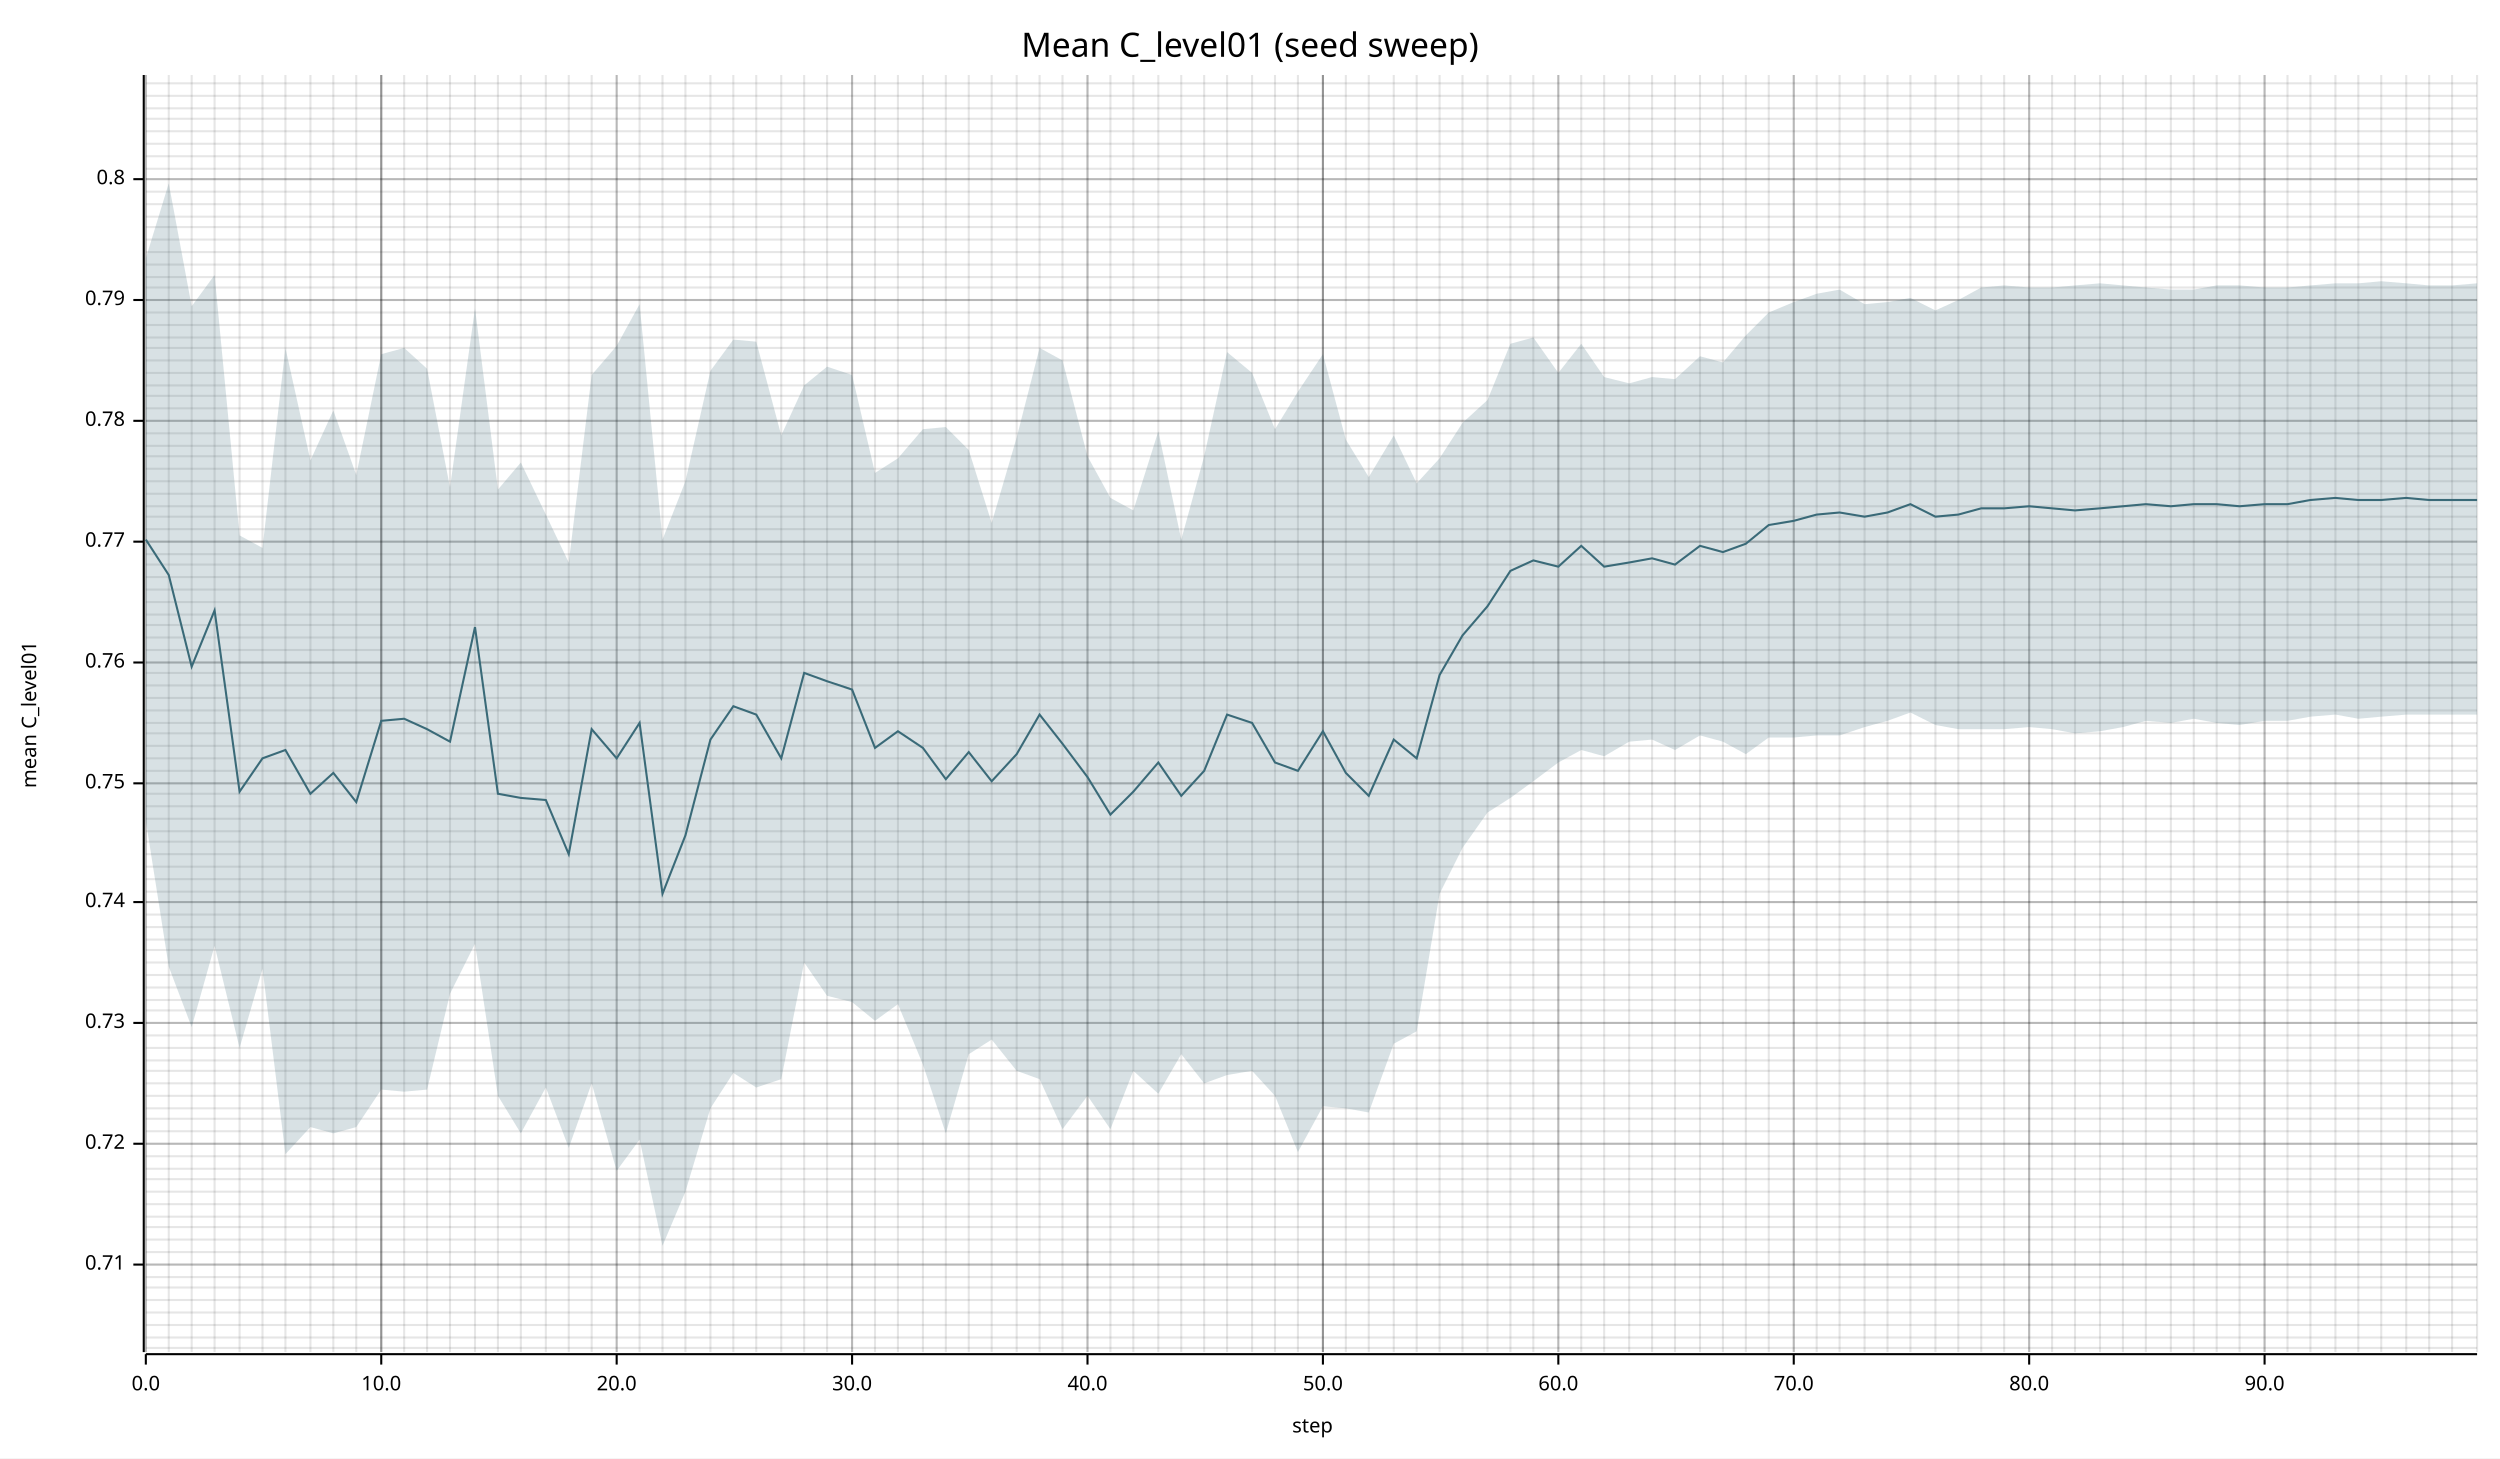
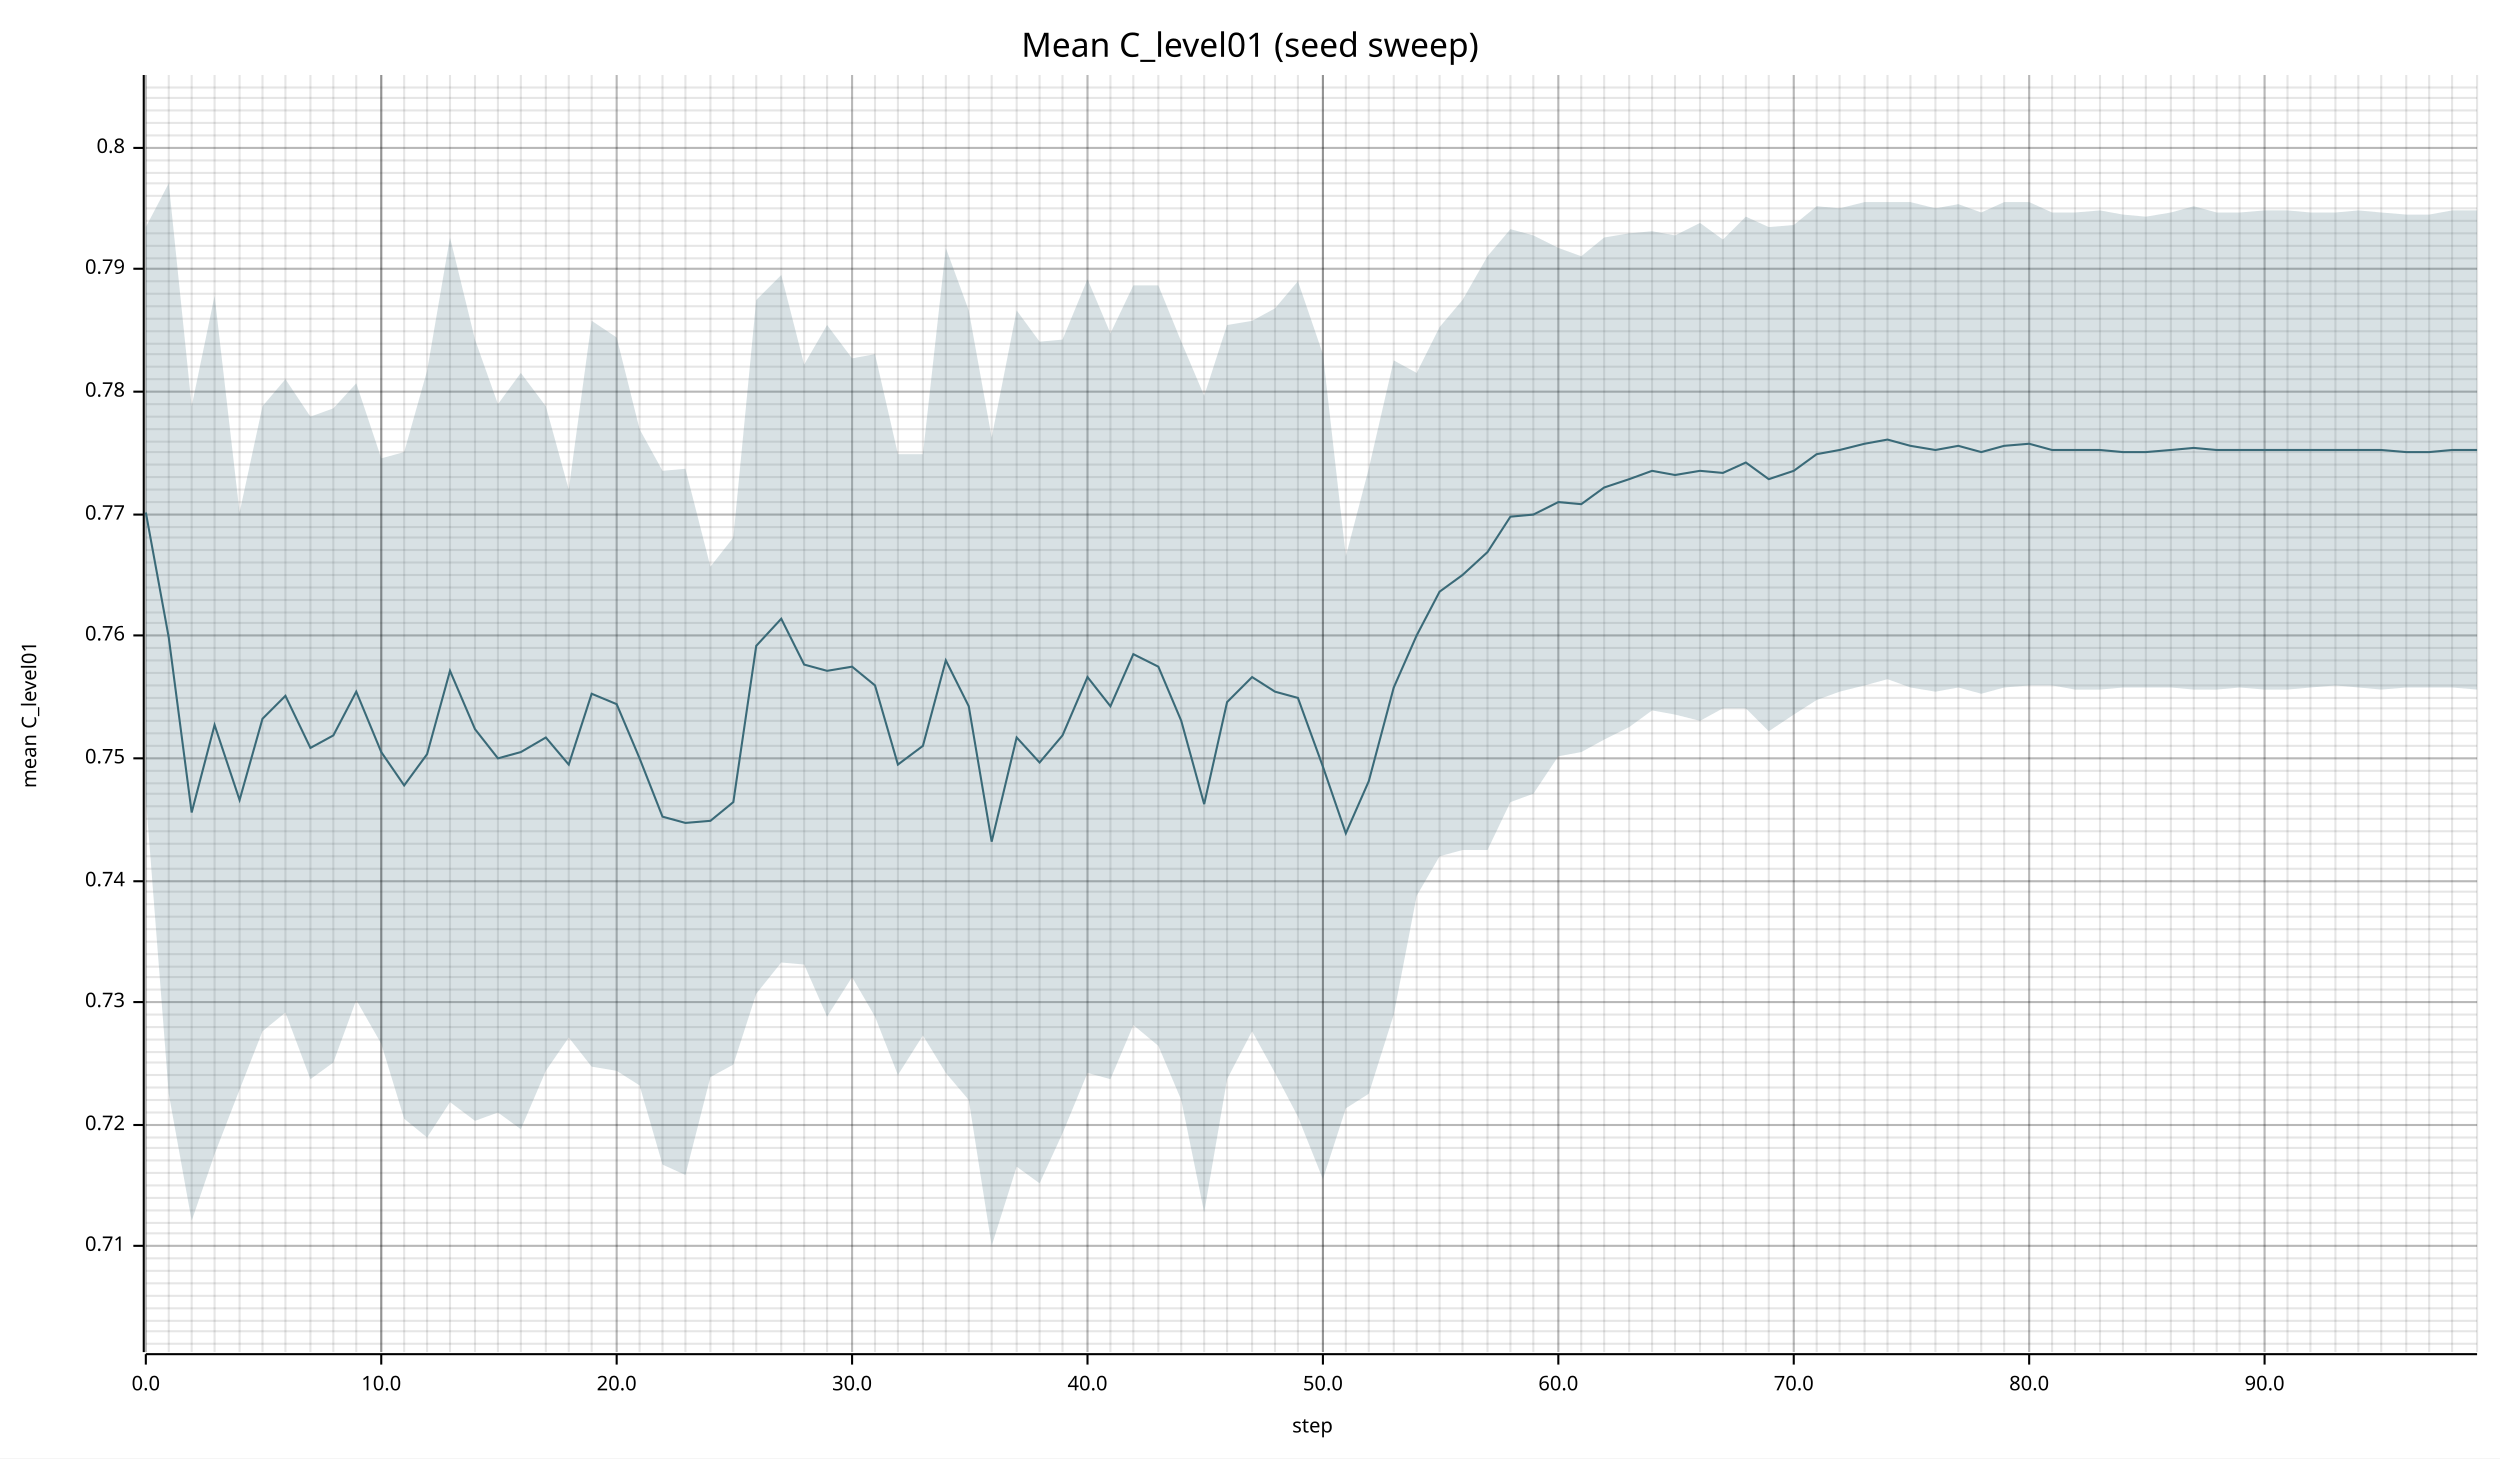
<svg xmlns="http://www.w3.org/2000/svg" width="1200" height="700" viewBox="0 0 1200 700">
  <rect x="0" y="0" width="1200" height="700" opacity="1" fill="#FFFFFF" stroke="none" />
  <text x="600" y="15" dy="0.76em" text-anchor="middle" font-family="sans-serif" font-size="16.129" opacity="1" fill="#000000">
Mean C_level01 (seed sweep)
</text>
  <line opacity="0.1" stroke="#000000" stroke-width="1" x1="70" y1="649" x2="70" y2="36" />
  <line opacity="0.1" stroke="#000000" stroke-width="1" x1="81" y1="649" x2="81" y2="36" />
  <line opacity="0.1" stroke="#000000" stroke-width="1" x1="92" y1="649" x2="92" y2="36" />
  <line opacity="0.1" stroke="#000000" stroke-width="1" x1="103" y1="649" x2="103" y2="36" />
  <line opacity="0.1" stroke="#000000" stroke-width="1" x1="115" y1="649" x2="115" y2="36" />
  <line opacity="0.1" stroke="#000000" stroke-width="1" x1="126" y1="649" x2="126" y2="36" />
  <line opacity="0.1" stroke="#000000" stroke-width="1" x1="137" y1="649" x2="137" y2="36" />
  <line opacity="0.1" stroke="#000000" stroke-width="1" x1="149" y1="649" x2="149" y2="36" />
  <line opacity="0.1" stroke="#000000" stroke-width="1" x1="160" y1="649" x2="160" y2="36" />
  <line opacity="0.1" stroke="#000000" stroke-width="1" x1="171" y1="649" x2="171" y2="36" />
  <line opacity="0.1" stroke="#000000" stroke-width="1" x1="183" y1="649" x2="183" y2="36" />
  <line opacity="0.1" stroke="#000000" stroke-width="1" x1="194" y1="649" x2="194" y2="36" />
  <line opacity="0.1" stroke="#000000" stroke-width="1" x1="205" y1="649" x2="205" y2="36" />
  <line opacity="0.1" stroke="#000000" stroke-width="1" x1="216" y1="649" x2="216" y2="36" />
  <line opacity="0.1" stroke="#000000" stroke-width="1" x1="228" y1="649" x2="228" y2="36" />
  <line opacity="0.1" stroke="#000000" stroke-width="1" x1="239" y1="649" x2="239" y2="36" />
  <line opacity="0.1" stroke="#000000" stroke-width="1" x1="250" y1="649" x2="250" y2="36" />
  <line opacity="0.1" stroke="#000000" stroke-width="1" x1="262" y1="649" x2="262" y2="36" />
  <line opacity="0.1" stroke="#000000" stroke-width="1" x1="273" y1="649" x2="273" y2="36" />
  <line opacity="0.1" stroke="#000000" stroke-width="1" x1="284" y1="649" x2="284" y2="36" />
  <line opacity="0.1" stroke="#000000" stroke-width="1" x1="296" y1="649" x2="296" y2="36" />
  <line opacity="0.1" stroke="#000000" stroke-width="1" x1="307" y1="649" x2="307" y2="36" />
  <line opacity="0.1" stroke="#000000" stroke-width="1" x1="318" y1="649" x2="318" y2="36" />
  <line opacity="0.1" stroke="#000000" stroke-width="1" x1="329" y1="649" x2="329" y2="36" />
  <line opacity="0.1" stroke="#000000" stroke-width="1" x1="341" y1="649" x2="341" y2="36" />
  <line opacity="0.1" stroke="#000000" stroke-width="1" x1="352" y1="649" x2="352" y2="36" />
  <line opacity="0.1" stroke="#000000" stroke-width="1" x1="363" y1="649" x2="363" y2="36" />
  <line opacity="0.1" stroke="#000000" stroke-width="1" x1="375" y1="649" x2="375" y2="36" />
  <line opacity="0.1" stroke="#000000" stroke-width="1" x1="386" y1="649" x2="386" y2="36" />
  <line opacity="0.1" stroke="#000000" stroke-width="1" x1="397" y1="649" x2="397" y2="36" />
  <line opacity="0.1" stroke="#000000" stroke-width="1" x1="409" y1="649" x2="409" y2="36" />
  <line opacity="0.1" stroke="#000000" stroke-width="1" x1="420" y1="649" x2="420" y2="36" />
  <line opacity="0.1" stroke="#000000" stroke-width="1" x1="431" y1="649" x2="431" y2="36" />
  <line opacity="0.1" stroke="#000000" stroke-width="1" x1="443" y1="649" x2="443" y2="36" />
  <line opacity="0.1" stroke="#000000" stroke-width="1" x1="454" y1="649" x2="454" y2="36" />
  <line opacity="0.1" stroke="#000000" stroke-width="1" x1="465" y1="649" x2="465" y2="36" />
  <line opacity="0.1" stroke="#000000" stroke-width="1" x1="476" y1="649" x2="476" y2="36" />
  <line opacity="0.1" stroke="#000000" stroke-width="1" x1="488" y1="649" x2="488" y2="36" />
  <line opacity="0.1" stroke="#000000" stroke-width="1" x1="499" y1="649" x2="499" y2="36" />
  <line opacity="0.1" stroke="#000000" stroke-width="1" x1="510" y1="649" x2="510" y2="36" />
  <line opacity="0.1" stroke="#000000" stroke-width="1" x1="522" y1="649" x2="522" y2="36" />
  <line opacity="0.1" stroke="#000000" stroke-width="1" x1="533" y1="649" x2="533" y2="36" />
  <line opacity="0.1" stroke="#000000" stroke-width="1" x1="544" y1="649" x2="544" y2="36" />
  <line opacity="0.1" stroke="#000000" stroke-width="1" x1="556" y1="649" x2="556" y2="36" />
  <line opacity="0.1" stroke="#000000" stroke-width="1" x1="567" y1="649" x2="567" y2="36" />
  <line opacity="0.1" stroke="#000000" stroke-width="1" x1="578" y1="649" x2="578" y2="36" />
  <line opacity="0.1" stroke="#000000" stroke-width="1" x1="589" y1="649" x2="589" y2="36" />
  <line opacity="0.1" stroke="#000000" stroke-width="1" x1="601" y1="649" x2="601" y2="36" />
  <line opacity="0.1" stroke="#000000" stroke-width="1" x1="612" y1="649" x2="612" y2="36" />
  <line opacity="0.1" stroke="#000000" stroke-width="1" x1="623" y1="649" x2="623" y2="36" />
  <line opacity="0.1" stroke="#000000" stroke-width="1" x1="635" y1="649" x2="635" y2="36" />
  <line opacity="0.1" stroke="#000000" stroke-width="1" x1="646" y1="649" x2="646" y2="36" />
  <line opacity="0.1" stroke="#000000" stroke-width="1" x1="657" y1="649" x2="657" y2="36" />
  <line opacity="0.1" stroke="#000000" stroke-width="1" x1="669" y1="649" x2="669" y2="36" />
  <line opacity="0.1" stroke="#000000" stroke-width="1" x1="680" y1="649" x2="680" y2="36" />
  <line opacity="0.1" stroke="#000000" stroke-width="1" x1="691" y1="649" x2="691" y2="36" />
  <line opacity="0.1" stroke="#000000" stroke-width="1" x1="702" y1="649" x2="702" y2="36" />
  <line opacity="0.1" stroke="#000000" stroke-width="1" x1="714" y1="649" x2="714" y2="36" />
  <line opacity="0.1" stroke="#000000" stroke-width="1" x1="725" y1="649" x2="725" y2="36" />
  <line opacity="0.1" stroke="#000000" stroke-width="1" x1="736" y1="649" x2="736" y2="36" />
  <line opacity="0.1" stroke="#000000" stroke-width="1" x1="748" y1="649" x2="748" y2="36" />
  <line opacity="0.1" stroke="#000000" stroke-width="1" x1="759" y1="649" x2="759" y2="36" />
  <line opacity="0.1" stroke="#000000" stroke-width="1" x1="770" y1="649" x2="770" y2="36" />
  <line opacity="0.1" stroke="#000000" stroke-width="1" x1="782" y1="649" x2="782" y2="36" />
  <line opacity="0.1" stroke="#000000" stroke-width="1" x1="793" y1="649" x2="793" y2="36" />
  <line opacity="0.1" stroke="#000000" stroke-width="1" x1="804" y1="649" x2="804" y2="36" />
  <line opacity="0.1" stroke="#000000" stroke-width="1" x1="816" y1="649" x2="816" y2="36" />
  <line opacity="0.1" stroke="#000000" stroke-width="1" x1="827" y1="649" x2="827" y2="36" />
  <line opacity="0.1" stroke="#000000" stroke-width="1" x1="838" y1="649" x2="838" y2="36" />
  <line opacity="0.1" stroke="#000000" stroke-width="1" x1="849" y1="649" x2="849" y2="36" />
  <line opacity="0.1" stroke="#000000" stroke-width="1" x1="861" y1="649" x2="861" y2="36" />
  <line opacity="0.1" stroke="#000000" stroke-width="1" x1="872" y1="649" x2="872" y2="36" />
  <line opacity="0.1" stroke="#000000" stroke-width="1" x1="883" y1="649" x2="883" y2="36" />
  <line opacity="0.1" stroke="#000000" stroke-width="1" x1="895" y1="649" x2="895" y2="36" />
  <line opacity="0.1" stroke="#000000" stroke-width="1" x1="906" y1="649" x2="906" y2="36" />
  <line opacity="0.1" stroke="#000000" stroke-width="1" x1="917" y1="649" x2="917" y2="36" />
  <line opacity="0.1" stroke="#000000" stroke-width="1" x1="929" y1="649" x2="929" y2="36" />
  <line opacity="0.1" stroke="#000000" stroke-width="1" x1="940" y1="649" x2="940" y2="36" />
  <line opacity="0.1" stroke="#000000" stroke-width="1" x1="951" y1="649" x2="951" y2="36" />
  <line opacity="0.1" stroke="#000000" stroke-width="1" x1="962" y1="649" x2="962" y2="36" />
  <line opacity="0.1" stroke="#000000" stroke-width="1" x1="974" y1="649" x2="974" y2="36" />
  <line opacity="0.1" stroke="#000000" stroke-width="1" x1="985" y1="649" x2="985" y2="36" />
  <line opacity="0.1" stroke="#000000" stroke-width="1" x1="996" y1="649" x2="996" y2="36" />
  <line opacity="0.1" stroke="#000000" stroke-width="1" x1="1008" y1="649" x2="1008" y2="36" />
  <line opacity="0.1" stroke="#000000" stroke-width="1" x1="1019" y1="649" x2="1019" y2="36" />
  <line opacity="0.1" stroke="#000000" stroke-width="1" x1="1030" y1="649" x2="1030" y2="36" />
  <line opacity="0.1" stroke="#000000" stroke-width="1" x1="1042" y1="649" x2="1042" y2="36" />
  <line opacity="0.1" stroke="#000000" stroke-width="1" x1="1053" y1="649" x2="1053" y2="36" />
  <line opacity="0.1" stroke="#000000" stroke-width="1" x1="1064" y1="649" x2="1064" y2="36" />
  <line opacity="0.1" stroke="#000000" stroke-width="1" x1="1075" y1="649" x2="1075" y2="36" />
  <line opacity="0.1" stroke="#000000" stroke-width="1" x1="1087" y1="649" x2="1087" y2="36" />
  <line opacity="0.1" stroke="#000000" stroke-width="1" x1="1098" y1="649" x2="1098" y2="36" />
  <line opacity="0.1" stroke="#000000" stroke-width="1" x1="1109" y1="649" x2="1109" y2="36" />
  <line opacity="0.1" stroke="#000000" stroke-width="1" x1="1121" y1="649" x2="1121" y2="36" />
  <line opacity="0.1" stroke="#000000" stroke-width="1" x1="1132" y1="649" x2="1132" y2="36" />
  <line opacity="0.1" stroke="#000000" stroke-width="1" x1="1143" y1="649" x2="1143" y2="36" />
  <line opacity="0.1" stroke="#000000" stroke-width="1" x1="1155" y1="649" x2="1155" y2="36" />
  <line opacity="0.1" stroke="#000000" stroke-width="1" x1="1166" y1="649" x2="1166" y2="36" />
  <line opacity="0.1" stroke="#000000" stroke-width="1" x1="1177" y1="649" x2="1177" y2="36" />
  <line opacity="0.1" stroke="#000000" stroke-width="1" x1="1189" y1="649" x2="1189" y2="36" />
-   <line opacity="0.1" stroke="#000000" stroke-width="1" x1="70" y1="647" x2="1189" y2="647" />
-   <line opacity="0.1" stroke="#000000" stroke-width="1" x1="70" y1="642" x2="1189" y2="642" />
-   <line opacity="0.1" stroke="#000000" stroke-width="1" x1="70" y1="636" x2="1189" y2="636" />
-   <line opacity="0.1" stroke="#000000" stroke-width="1" x1="70" y1="630" x2="1189" y2="630" />
-   <line opacity="0.1" stroke="#000000" stroke-width="1" x1="70" y1="624" x2="1189" y2="624" />
-   <line opacity="0.1" stroke="#000000" stroke-width="1" x1="70" y1="618" x2="1189" y2="618" />
-   <line opacity="0.1" stroke="#000000" stroke-width="1" x1="70" y1="613" x2="1189" y2="613" />
-   <line opacity="0.1" stroke="#000000" stroke-width="1" x1="70" y1="607" x2="1189" y2="607" />
-   <line opacity="0.1" stroke="#000000" stroke-width="1" x1="70" y1="601" x2="1189" y2="601" />
-   <line opacity="0.1" stroke="#000000" stroke-width="1" x1="70" y1="595" x2="1189" y2="595" />
-   <line opacity="0.1" stroke="#000000" stroke-width="1" x1="70" y1="589" x2="1189" y2="589" />
-   <line opacity="0.1" stroke="#000000" stroke-width="1" x1="70" y1="584" x2="1189" y2="584" />
-   <line opacity="0.1" stroke="#000000" stroke-width="1" x1="70" y1="578" x2="1189" y2="578" />
-   <line opacity="0.1" stroke="#000000" stroke-width="1" x1="70" y1="572" x2="1189" y2="572" />
-   <line opacity="0.1" stroke="#000000" stroke-width="1" x1="70" y1="566" x2="1189" y2="566" />
-   <line opacity="0.1" stroke="#000000" stroke-width="1" x1="70" y1="561" x2="1189" y2="561" />
-   <line opacity="0.1" stroke="#000000" stroke-width="1" x1="70" y1="555" x2="1189" y2="555" />
-   <line opacity="0.1" stroke="#000000" stroke-width="1" x1="70" y1="549" x2="1189" y2="549" />
-   <line opacity="0.1" stroke="#000000" stroke-width="1" x1="70" y1="543" x2="1189" y2="543" />
-   <line opacity="0.1" stroke="#000000" stroke-width="1" x1="70" y1="537" x2="1189" y2="537" />
-   <line opacity="0.1" stroke="#000000" stroke-width="1" x1="70" y1="532" x2="1189" y2="532" />
-   <line opacity="0.1" stroke="#000000" stroke-width="1" x1="70" y1="526" x2="1189" y2="526" />
-   <line opacity="0.1" stroke="#000000" stroke-width="1" x1="70" y1="520" x2="1189" y2="520" />
-   <line opacity="0.1" stroke="#000000" stroke-width="1" x1="70" y1="514" x2="1189" y2="514" />
-   <line opacity="0.1" stroke="#000000" stroke-width="1" x1="70" y1="509" x2="1189" y2="509" />
-   <line opacity="0.1" stroke="#000000" stroke-width="1" x1="70" y1="503" x2="1189" y2="503" />
-   <line opacity="0.1" stroke="#000000" stroke-width="1" x1="70" y1="497" x2="1189" y2="497" />
-   <line opacity="0.1" stroke="#000000" stroke-width="1" x1="70" y1="491" x2="1189" y2="491" />
-   <line opacity="0.1" stroke="#000000" stroke-width="1" x1="70" y1="485" x2="1189" y2="485" />
-   <line opacity="0.1" stroke="#000000" stroke-width="1" x1="70" y1="480" x2="1189" y2="480" />
-   <line opacity="0.1" stroke="#000000" stroke-width="1" x1="70" y1="474" x2="1189" y2="474" />
-   <line opacity="0.1" stroke="#000000" stroke-width="1" x1="70" y1="468" x2="1189" y2="468" />
-   <line opacity="0.1" stroke="#000000" stroke-width="1" x1="70" y1="462" x2="1189" y2="462" />
-   <line opacity="0.1" stroke="#000000" stroke-width="1" x1="70" y1="456" x2="1189" y2="456" />
-   <line opacity="0.1" stroke="#000000" stroke-width="1" x1="70" y1="451" x2="1189" y2="451" />
-   <line opacity="0.1" stroke="#000000" stroke-width="1" x1="70" y1="445" x2="1189" y2="445" />
-   <line opacity="0.1" stroke="#000000" stroke-width="1" x1="70" y1="439" x2="1189" y2="439" />
-   <line opacity="0.1" stroke="#000000" stroke-width="1" x1="70" y1="433" x2="1189" y2="433" />
+   <line opacity="0.1" stroke="#000000" stroke-width="1" x1="70" y1="645" x2="1189" y2="645" />
+   <line opacity="0.1" stroke="#000000" stroke-width="1" x1="70" y1="639" x2="1189" y2="639" />
+   <line opacity="0.1" stroke="#000000" stroke-width="1" x1="70" y1="634" x2="1189" y2="634" />
+   <line opacity="0.1" stroke="#000000" stroke-width="1" x1="70" y1="628" x2="1189" y2="628" />
+   <line opacity="0.1" stroke="#000000" stroke-width="1" x1="70" y1="622" x2="1189" y2="622" />
+   <line opacity="0.1" stroke="#000000" stroke-width="1" x1="70" y1="616" x2="1189" y2="616" />
+   <line opacity="0.1" stroke="#000000" stroke-width="1" x1="70" y1="610" x2="1189" y2="610" />
+   <line opacity="0.1" stroke="#000000" stroke-width="1" x1="70" y1="604" x2="1189" y2="604" />
+   <line opacity="0.1" stroke="#000000" stroke-width="1" x1="70" y1="598" x2="1189" y2="598" />
+   <line opacity="0.1" stroke="#000000" stroke-width="1" x1="70" y1="592" x2="1189" y2="592" />
+   <line opacity="0.1" stroke="#000000" stroke-width="1" x1="70" y1="587" x2="1189" y2="587" />
+   <line opacity="0.1" stroke="#000000" stroke-width="1" x1="70" y1="581" x2="1189" y2="581" />
+   <line opacity="0.1" stroke="#000000" stroke-width="1" x1="70" y1="575" x2="1189" y2="575" />
+   <line opacity="0.1" stroke="#000000" stroke-width="1" x1="70" y1="569" x2="1189" y2="569" />
+   <line opacity="0.1" stroke="#000000" stroke-width="1" x1="70" y1="563" x2="1189" y2="563" />
+   <line opacity="0.1" stroke="#000000" stroke-width="1" x1="70" y1="557" x2="1189" y2="557" />
+   <line opacity="0.1" stroke="#000000" stroke-width="1" x1="70" y1="551" x2="1189" y2="551" />
+   <line opacity="0.1" stroke="#000000" stroke-width="1" x1="70" y1="546" x2="1189" y2="546" />
+   <line opacity="0.1" stroke="#000000" stroke-width="1" x1="70" y1="540" x2="1189" y2="540" />
+   <line opacity="0.1" stroke="#000000" stroke-width="1" x1="70" y1="534" x2="1189" y2="534" />
+   <line opacity="0.1" stroke="#000000" stroke-width="1" x1="70" y1="528" x2="1189" y2="528" />
+   <line opacity="0.1" stroke="#000000" stroke-width="1" x1="70" y1="522" x2="1189" y2="522" />
+   <line opacity="0.1" stroke="#000000" stroke-width="1" x1="70" y1="516" x2="1189" y2="516" />
+   <line opacity="0.1" stroke="#000000" stroke-width="1" x1="70" y1="510" x2="1189" y2="510" />
+   <line opacity="0.1" stroke="#000000" stroke-width="1" x1="70" y1="505" x2="1189" y2="505" />
+   <line opacity="0.1" stroke="#000000" stroke-width="1" x1="70" y1="499" x2="1189" y2="499" />
+   <line opacity="0.1" stroke="#000000" stroke-width="1" x1="70" y1="493" x2="1189" y2="493" />
+   <line opacity="0.1" stroke="#000000" stroke-width="1" x1="70" y1="487" x2="1189" y2="487" />
+   <line opacity="0.1" stroke="#000000" stroke-width="1" x1="70" y1="481" x2="1189" y2="481" />
+   <line opacity="0.1" stroke="#000000" stroke-width="1" x1="70" y1="475" x2="1189" y2="475" />
+   <line opacity="0.1" stroke="#000000" stroke-width="1" x1="70" y1="469" x2="1189" y2="469" />
+   <line opacity="0.1" stroke="#000000" stroke-width="1" x1="70" y1="464" x2="1189" y2="464" />
+   <line opacity="0.1" stroke="#000000" stroke-width="1" x1="70" y1="458" x2="1189" y2="458" />
+   <line opacity="0.1" stroke="#000000" stroke-width="1" x1="70" y1="452" x2="1189" y2="452" />
+   <line opacity="0.1" stroke="#000000" stroke-width="1" x1="70" y1="446" x2="1189" y2="446" />
+   <line opacity="0.1" stroke="#000000" stroke-width="1" x1="70" y1="440" x2="1189" y2="440" />
+   <line opacity="0.1" stroke="#000000" stroke-width="1" x1="70" y1="434" x2="1189" y2="434" />
  <line opacity="0.1" stroke="#000000" stroke-width="1" x1="70" y1="428" x2="1189" y2="428" />
-   <line opacity="0.1" stroke="#000000" stroke-width="1" x1="70" y1="422" x2="1189" y2="422" />
-   <line opacity="0.1" stroke="#000000" stroke-width="1" x1="70" y1="416" x2="1189" y2="416" />
-   <line opacity="0.1" stroke="#000000" stroke-width="1" x1="70" y1="410" x2="1189" y2="410" />
-   <line opacity="0.1" stroke="#000000" stroke-width="1" x1="70" y1="404" x2="1189" y2="404" />
+   <line opacity="0.1" stroke="#000000" stroke-width="1" x1="70" y1="423" x2="1189" y2="423" />
+   <line opacity="0.1" stroke="#000000" stroke-width="1" x1="70" y1="417" x2="1189" y2="417" />
+   <line opacity="0.1" stroke="#000000" stroke-width="1" x1="70" y1="411" x2="1189" y2="411" />
+   <line opacity="0.1" stroke="#000000" stroke-width="1" x1="70" y1="405" x2="1189" y2="405" />
  <line opacity="0.1" stroke="#000000" stroke-width="1" x1="70" y1="399" x2="1189" y2="399" />
  <line opacity="0.1" stroke="#000000" stroke-width="1" x1="70" y1="393" x2="1189" y2="393" />
  <line opacity="0.1" stroke="#000000" stroke-width="1" x1="70" y1="387" x2="1189" y2="387" />
  <line opacity="0.1" stroke="#000000" stroke-width="1" x1="70" y1="381" x2="1189" y2="381" />
  <line opacity="0.1" stroke="#000000" stroke-width="1" x1="70" y1="376" x2="1189" y2="376" />
  <line opacity="0.1" stroke="#000000" stroke-width="1" x1="70" y1="370" x2="1189" y2="370" />
  <line opacity="0.1" stroke="#000000" stroke-width="1" x1="70" y1="364" x2="1189" y2="364" />
  <line opacity="0.1" stroke="#000000" stroke-width="1" x1="70" y1="358" x2="1189" y2="358" />
  <line opacity="0.1" stroke="#000000" stroke-width="1" x1="70" y1="352" x2="1189" y2="352" />
-   <line opacity="0.1" stroke="#000000" stroke-width="1" x1="70" y1="347" x2="1189" y2="347" />
-   <line opacity="0.1" stroke="#000000" stroke-width="1" x1="70" y1="341" x2="1189" y2="341" />
+   <line opacity="0.1" stroke="#000000" stroke-width="1" x1="70" y1="346" x2="1189" y2="346" />
+   <line opacity="0.1" stroke="#000000" stroke-width="1" x1="70" y1="340" x2="1189" y2="340" />
  <line opacity="0.1" stroke="#000000" stroke-width="1" x1="70" y1="335" x2="1189" y2="335" />
  <line opacity="0.1" stroke="#000000" stroke-width="1" x1="70" y1="329" x2="1189" y2="329" />
  <line opacity="0.1" stroke="#000000" stroke-width="1" x1="70" y1="323" x2="1189" y2="323" />
-   <line opacity="0.1" stroke="#000000" stroke-width="1" x1="70" y1="318" x2="1189" y2="318" />
-   <line opacity="0.1" stroke="#000000" stroke-width="1" x1="70" y1="312" x2="1189" y2="312" />
-   <line opacity="0.1" stroke="#000000" stroke-width="1" x1="70" y1="306" x2="1189" y2="306" />
-   <line opacity="0.1" stroke="#000000" stroke-width="1" x1="70" y1="300" x2="1189" y2="300" />
-   <line opacity="0.1" stroke="#000000" stroke-width="1" x1="70" y1="295" x2="1189" y2="295" />
-   <line opacity="0.1" stroke="#000000" stroke-width="1" x1="70" y1="289" x2="1189" y2="289" />
-   <line opacity="0.1" stroke="#000000" stroke-width="1" x1="70" y1="283" x2="1189" y2="283" />
-   <line opacity="0.1" stroke="#000000" stroke-width="1" x1="70" y1="277" x2="1189" y2="277" />
-   <line opacity="0.1" stroke="#000000" stroke-width="1" x1="70" y1="271" x2="1189" y2="271" />
-   <line opacity="0.1" stroke="#000000" stroke-width="1" x1="70" y1="266" x2="1189" y2="266" />
-   <line opacity="0.1" stroke="#000000" stroke-width="1" x1="70" y1="260" x2="1189" y2="260" />
-   <line opacity="0.1" stroke="#000000" stroke-width="1" x1="70" y1="254" x2="1189" y2="254" />
-   <line opacity="0.1" stroke="#000000" stroke-width="1" x1="70" y1="248" x2="1189" y2="248" />
-   <line opacity="0.1" stroke="#000000" stroke-width="1" x1="70" y1="243" x2="1189" y2="243" />
-   <line opacity="0.1" stroke="#000000" stroke-width="1" x1="70" y1="237" x2="1189" y2="237" />
-   <line opacity="0.1" stroke="#000000" stroke-width="1" x1="70" y1="231" x2="1189" y2="231" />
-   <line opacity="0.1" stroke="#000000" stroke-width="1" x1="70" y1="225" x2="1189" y2="225" />
-   <line opacity="0.1" stroke="#000000" stroke-width="1" x1="70" y1="219" x2="1189" y2="219" />
-   <line opacity="0.1" stroke="#000000" stroke-width="1" x1="70" y1="214" x2="1189" y2="214" />
-   <line opacity="0.1" stroke="#000000" stroke-width="1" x1="70" y1="208" x2="1189" y2="208" />
-   <line opacity="0.1" stroke="#000000" stroke-width="1" x1="70" y1="202" x2="1189" y2="202" />
-   <line opacity="0.1" stroke="#000000" stroke-width="1" x1="70" y1="196" x2="1189" y2="196" />
-   <line opacity="0.1" stroke="#000000" stroke-width="1" x1="70" y1="190" x2="1189" y2="190" />
-   <line opacity="0.1" stroke="#000000" stroke-width="1" x1="70" y1="185" x2="1189" y2="185" />
-   <line opacity="0.1" stroke="#000000" stroke-width="1" x1="70" y1="179" x2="1189" y2="179" />
-   <line opacity="0.1" stroke="#000000" stroke-width="1" x1="70" y1="173" x2="1189" y2="173" />
-   <line opacity="0.1" stroke="#000000" stroke-width="1" x1="70" y1="167" x2="1189" y2="167" />
-   <line opacity="0.1" stroke="#000000" stroke-width="1" x1="70" y1="162" x2="1189" y2="162" />
-   <line opacity="0.1" stroke="#000000" stroke-width="1" x1="70" y1="156" x2="1189" y2="156" />
-   <line opacity="0.1" stroke="#000000" stroke-width="1" x1="70" y1="150" x2="1189" y2="150" />
-   <line opacity="0.1" stroke="#000000" stroke-width="1" x1="70" y1="144" x2="1189" y2="144" />
-   <line opacity="0.1" stroke="#000000" stroke-width="1" x1="70" y1="138" x2="1189" y2="138" />
-   <line opacity="0.1" stroke="#000000" stroke-width="1" x1="70" y1="133" x2="1189" y2="133" />
-   <line opacity="0.1" stroke="#000000" stroke-width="1" x1="70" y1="127" x2="1189" y2="127" />
-   <line opacity="0.1" stroke="#000000" stroke-width="1" x1="70" y1="121" x2="1189" y2="121" />
-   <line opacity="0.1" stroke="#000000" stroke-width="1" x1="70" y1="115" x2="1189" y2="115" />
-   <line opacity="0.1" stroke="#000000" stroke-width="1" x1="70" y1="109" x2="1189" y2="109" />
-   <line opacity="0.1" stroke="#000000" stroke-width="1" x1="70" y1="104" x2="1189" y2="104" />
-   <line opacity="0.1" stroke="#000000" stroke-width="1" x1="70" y1="98" x2="1189" y2="98" />
-   <line opacity="0.1" stroke="#000000" stroke-width="1" x1="70" y1="92" x2="1189" y2="92" />
-   <line opacity="0.1" stroke="#000000" stroke-width="1" x1="70" y1="86" x2="1189" y2="86" />
-   <line opacity="0.1" stroke="#000000" stroke-width="1" x1="70" y1="81" x2="1189" y2="81" />
-   <line opacity="0.1" stroke="#000000" stroke-width="1" x1="70" y1="75" x2="1189" y2="75" />
-   <line opacity="0.1" stroke="#000000" stroke-width="1" x1="70" y1="69" x2="1189" y2="69" />
-   <line opacity="0.1" stroke="#000000" stroke-width="1" x1="70" y1="63" x2="1189" y2="63" />
-   <line opacity="0.1" stroke="#000000" stroke-width="1" x1="70" y1="57" x2="1189" y2="57" />
-   <line opacity="0.1" stroke="#000000" stroke-width="1" x1="70" y1="52" x2="1189" y2="52" />
-   <line opacity="0.1" stroke="#000000" stroke-width="1" x1="70" y1="46" x2="1189" y2="46" />
-   <line opacity="0.1" stroke="#000000" stroke-width="1" x1="70" y1="40" x2="1189" y2="40" />
+   <line opacity="0.1" stroke="#000000" stroke-width="1" x1="70" y1="317" x2="1189" y2="317" />
+   <line opacity="0.1" stroke="#000000" stroke-width="1" x1="70" y1="311" x2="1189" y2="311" />
+   <line opacity="0.1" stroke="#000000" stroke-width="1" x1="70" y1="305" x2="1189" y2="305" />
+   <line opacity="0.1" stroke="#000000" stroke-width="1" x1="70" y1="299" x2="1189" y2="299" />
+   <line opacity="0.1" stroke="#000000" stroke-width="1" x1="70" y1="294" x2="1189" y2="294" />
+   <line opacity="0.1" stroke="#000000" stroke-width="1" x1="70" y1="288" x2="1189" y2="288" />
+   <line opacity="0.1" stroke="#000000" stroke-width="1" x1="70" y1="282" x2="1189" y2="282" />
+   <line opacity="0.1" stroke="#000000" stroke-width="1" x1="70" y1="276" x2="1189" y2="276" />
+   <line opacity="0.1" stroke="#000000" stroke-width="1" x1="70" y1="270" x2="1189" y2="270" />
+   <line opacity="0.1" stroke="#000000" stroke-width="1" x1="70" y1="264" x2="1189" y2="264" />
+   <line opacity="0.1" stroke="#000000" stroke-width="1" x1="70" y1="258" x2="1189" y2="258" />
+   <line opacity="0.1" stroke="#000000" stroke-width="1" x1="70" y1="253" x2="1189" y2="253" />
+   <line opacity="0.1" stroke="#000000" stroke-width="1" x1="70" y1="247" x2="1189" y2="247" />
+   <line opacity="0.1" stroke="#000000" stroke-width="1" x1="70" y1="241" x2="1189" y2="241" />
+   <line opacity="0.1" stroke="#000000" stroke-width="1" x1="70" y1="235" x2="1189" y2="235" />
+   <line opacity="0.1" stroke="#000000" stroke-width="1" x1="70" y1="229" x2="1189" y2="229" />
+   <line opacity="0.1" stroke="#000000" stroke-width="1" x1="70" y1="223" x2="1189" y2="223" />
+   <line opacity="0.1" stroke="#000000" stroke-width="1" x1="70" y1="217" x2="1189" y2="217" />
+   <line opacity="0.1" stroke="#000000" stroke-width="1" x1="70" y1="212" x2="1189" y2="212" />
+   <line opacity="0.1" stroke="#000000" stroke-width="1" x1="70" y1="206" x2="1189" y2="206" />
+   <line opacity="0.1" stroke="#000000" stroke-width="1" x1="70" y1="200" x2="1189" y2="200" />
+   <line opacity="0.1" stroke="#000000" stroke-width="1" x1="70" y1="194" x2="1189" y2="194" />
+   <line opacity="0.1" stroke="#000000" stroke-width="1" x1="70" y1="188" x2="1189" y2="188" />
+   <line opacity="0.1" stroke="#000000" stroke-width="1" x1="70" y1="182" x2="1189" y2="182" />
+   <line opacity="0.1" stroke="#000000" stroke-width="1" x1="70" y1="176" x2="1189" y2="176" />
+   <line opacity="0.1" stroke="#000000" stroke-width="1" x1="70" y1="170" x2="1189" y2="170" />
+   <line opacity="0.1" stroke="#000000" stroke-width="1" x1="70" y1="165" x2="1189" y2="165" />
+   <line opacity="0.1" stroke="#000000" stroke-width="1" x1="70" y1="159" x2="1189" y2="159" />
+   <line opacity="0.1" stroke="#000000" stroke-width="1" x1="70" y1="153" x2="1189" y2="153" />
+   <line opacity="0.1" stroke="#000000" stroke-width="1" x1="70" y1="147" x2="1189" y2="147" />
+   <line opacity="0.1" stroke="#000000" stroke-width="1" x1="70" y1="141" x2="1189" y2="141" />
+   <line opacity="0.1" stroke="#000000" stroke-width="1" x1="70" y1="135" x2="1189" y2="135" />
+   <line opacity="0.1" stroke="#000000" stroke-width="1" x1="70" y1="129" x2="1189" y2="129" />
+   <line opacity="0.1" stroke="#000000" stroke-width="1" x1="70" y1="124" x2="1189" y2="124" />
+   <line opacity="0.1" stroke="#000000" stroke-width="1" x1="70" y1="118" x2="1189" y2="118" />
+   <line opacity="0.1" stroke="#000000" stroke-width="1" x1="70" y1="112" x2="1189" y2="112" />
+   <line opacity="0.1" stroke="#000000" stroke-width="1" x1="70" y1="106" x2="1189" y2="106" />
+   <line opacity="0.1" stroke="#000000" stroke-width="1" x1="70" y1="100" x2="1189" y2="100" />
+   <line opacity="0.1" stroke="#000000" stroke-width="1" x1="70" y1="94" x2="1189" y2="94" />
+   <line opacity="0.1" stroke="#000000" stroke-width="1" x1="70" y1="88" x2="1189" y2="88" />
+   <line opacity="0.1" stroke="#000000" stroke-width="1" x1="70" y1="83" x2="1189" y2="83" />
+   <line opacity="0.1" stroke="#000000" stroke-width="1" x1="70" y1="77" x2="1189" y2="77" />
+   <line opacity="0.1" stroke="#000000" stroke-width="1" x1="70" y1="71" x2="1189" y2="71" />
+   <line opacity="0.1" stroke="#000000" stroke-width="1" x1="70" y1="65" x2="1189" y2="65" />
+   <line opacity="0.1" stroke="#000000" stroke-width="1" x1="70" y1="59" x2="1189" y2="59" />
+   <line opacity="0.1" stroke="#000000" stroke-width="1" x1="70" y1="53" x2="1189" y2="53" />
+   <line opacity="0.1" stroke="#000000" stroke-width="1" x1="70" y1="47" x2="1189" y2="47" />
+   <line opacity="0.1" stroke="#000000" stroke-width="1" x1="70" y1="42" x2="1189" y2="42" />
  <text x="10" y="343" dy="0.76em" text-anchor="middle" font-family="sans-serif" font-size="9.677" opacity="1" fill="#000000" transform="rotate(270, 10, 343)">
mean C_level01
</text>
  <text x="630" y="690" dy="-0.5ex" text-anchor="middle" font-family="sans-serif" font-size="9.677" opacity="1" fill="#000000">
step
</text>
  <line opacity="0.2" stroke="#000000" stroke-width="1" x1="70" y1="649" x2="70" y2="36" />
  <line opacity="0.2" stroke="#000000" stroke-width="1" x1="183" y1="649" x2="183" y2="36" />
  <line opacity="0.2" stroke="#000000" stroke-width="1" x1="296" y1="649" x2="296" y2="36" />
  <line opacity="0.2" stroke="#000000" stroke-width="1" x1="409" y1="649" x2="409" y2="36" />
  <line opacity="0.2" stroke="#000000" stroke-width="1" x1="522" y1="649" x2="522" y2="36" />
  <line opacity="0.2" stroke="#000000" stroke-width="1" x1="635" y1="649" x2="635" y2="36" />
  <line opacity="0.2" stroke="#000000" stroke-width="1" x1="748" y1="649" x2="748" y2="36" />
  <line opacity="0.2" stroke="#000000" stroke-width="1" x1="861" y1="649" x2="861" y2="36" />
  <line opacity="0.2" stroke="#000000" stroke-width="1" x1="974" y1="649" x2="974" y2="36" />
  <line opacity="0.2" stroke="#000000" stroke-width="1" x1="1087" y1="649" x2="1087" y2="36" />
-   <line opacity="0.2" stroke="#000000" stroke-width="1" x1="70" y1="607" x2="1189" y2="607" />
-   <line opacity="0.2" stroke="#000000" stroke-width="1" x1="70" y1="549" x2="1189" y2="549" />
-   <line opacity="0.2" stroke="#000000" stroke-width="1" x1="70" y1="491" x2="1189" y2="491" />
-   <line opacity="0.2" stroke="#000000" stroke-width="1" x1="70" y1="433" x2="1189" y2="433" />
-   <line opacity="0.2" stroke="#000000" stroke-width="1" x1="70" y1="376" x2="1189" y2="376" />
-   <line opacity="0.2" stroke="#000000" stroke-width="1" x1="70" y1="318" x2="1189" y2="318" />
-   <line opacity="0.2" stroke="#000000" stroke-width="1" x1="70" y1="260" x2="1189" y2="260" />
-   <line opacity="0.2" stroke="#000000" stroke-width="1" x1="70" y1="202" x2="1189" y2="202" />
-   <line opacity="0.2" stroke="#000000" stroke-width="1" x1="70" y1="144" x2="1189" y2="144" />
-   <line opacity="0.2" stroke="#000000" stroke-width="1" x1="70" y1="86" x2="1189" y2="86" />
+   <line opacity="0.2" stroke="#000000" stroke-width="1" x1="70" y1="598" x2="1189" y2="598" />
+   <line opacity="0.2" stroke="#000000" stroke-width="1" x1="70" y1="540" x2="1189" y2="540" />
+   <line opacity="0.2" stroke="#000000" stroke-width="1" x1="70" y1="481" x2="1189" y2="481" />
+   <line opacity="0.2" stroke="#000000" stroke-width="1" x1="70" y1="423" x2="1189" y2="423" />
+   <line opacity="0.2" stroke="#000000" stroke-width="1" x1="70" y1="364" x2="1189" y2="364" />
+   <line opacity="0.2" stroke="#000000" stroke-width="1" x1="70" y1="305" x2="1189" y2="305" />
+   <line opacity="0.2" stroke="#000000" stroke-width="1" x1="70" y1="247" x2="1189" y2="247" />
+   <line opacity="0.2" stroke="#000000" stroke-width="1" x1="70" y1="188" x2="1189" y2="188" />
+   <line opacity="0.2" stroke="#000000" stroke-width="1" x1="70" y1="129" x2="1189" y2="129" />
+   <line opacity="0.2" stroke="#000000" stroke-width="1" x1="70" y1="71" x2="1189" y2="71" />
  <polyline fill="none" opacity="1" stroke="#000000" stroke-width="1" points="69,36 69,649 " />
-   <text x="60" y="607" dy="0.5ex" text-anchor="end" font-family="sans-serif" font-size="9.677" opacity="1" fill="#000000">
+   <text x="60" y="598" dy="0.5ex" text-anchor="end" font-family="sans-serif" font-size="9.677" opacity="1" fill="#000000">
0.71
</text>
-   <polyline fill="none" opacity="1" stroke="#000000" stroke-width="1" points="64,607 69,607 " />
-   <text x="60" y="549" dy="0.5ex" text-anchor="end" font-family="sans-serif" font-size="9.677" opacity="1" fill="#000000">
+   <polyline fill="none" opacity="1" stroke="#000000" stroke-width="1" points="64,598 69,598 " />
+   <text x="60" y="540" dy="0.5ex" text-anchor="end" font-family="sans-serif" font-size="9.677" opacity="1" fill="#000000">
0.72
</text>
-   <polyline fill="none" opacity="1" stroke="#000000" stroke-width="1" points="64,549 69,549 " />
-   <text x="60" y="491" dy="0.5ex" text-anchor="end" font-family="sans-serif" font-size="9.677" opacity="1" fill="#000000">
+   <polyline fill="none" opacity="1" stroke="#000000" stroke-width="1" points="64,540 69,540 " />
+   <text x="60" y="481" dy="0.5ex" text-anchor="end" font-family="sans-serif" font-size="9.677" opacity="1" fill="#000000">
0.73
</text>
-   <polyline fill="none" opacity="1" stroke="#000000" stroke-width="1" points="64,491 69,491 " />
-   <text x="60" y="433" dy="0.5ex" text-anchor="end" font-family="sans-serif" font-size="9.677" opacity="1" fill="#000000">
+   <polyline fill="none" opacity="1" stroke="#000000" stroke-width="1" points="64,481 69,481 " />
+   <text x="60" y="423" dy="0.5ex" text-anchor="end" font-family="sans-serif" font-size="9.677" opacity="1" fill="#000000">
0.74
</text>
-   <polyline fill="none" opacity="1" stroke="#000000" stroke-width="1" points="64,433 69,433 " />
-   <text x="60" y="376" dy="0.5ex" text-anchor="end" font-family="sans-serif" font-size="9.677" opacity="1" fill="#000000">
+   <polyline fill="none" opacity="1" stroke="#000000" stroke-width="1" points="64,423 69,423 " />
+   <text x="60" y="364" dy="0.5ex" text-anchor="end" font-family="sans-serif" font-size="9.677" opacity="1" fill="#000000">
0.75
</text>
-   <polyline fill="none" opacity="1" stroke="#000000" stroke-width="1" points="64,376 69,376 " />
-   <text x="60" y="318" dy="0.5ex" text-anchor="end" font-family="sans-serif" font-size="9.677" opacity="1" fill="#000000">
+   <polyline fill="none" opacity="1" stroke="#000000" stroke-width="1" points="64,364 69,364 " />
+   <text x="60" y="305" dy="0.5ex" text-anchor="end" font-family="sans-serif" font-size="9.677" opacity="1" fill="#000000">
0.76
</text>
-   <polyline fill="none" opacity="1" stroke="#000000" stroke-width="1" points="64,318 69,318 " />
-   <text x="60" y="260" dy="0.5ex" text-anchor="end" font-family="sans-serif" font-size="9.677" opacity="1" fill="#000000">
+   <polyline fill="none" opacity="1" stroke="#000000" stroke-width="1" points="64,305 69,305 " />
+   <text x="60" y="247" dy="0.5ex" text-anchor="end" font-family="sans-serif" font-size="9.677" opacity="1" fill="#000000">
0.77
</text>
-   <polyline fill="none" opacity="1" stroke="#000000" stroke-width="1" points="64,260 69,260 " />
-   <text x="60" y="202" dy="0.5ex" text-anchor="end" font-family="sans-serif" font-size="9.677" opacity="1" fill="#000000">
+   <polyline fill="none" opacity="1" stroke="#000000" stroke-width="1" points="64,247 69,247 " />
+   <text x="60" y="188" dy="0.5ex" text-anchor="end" font-family="sans-serif" font-size="9.677" opacity="1" fill="#000000">
0.78
</text>
-   <polyline fill="none" opacity="1" stroke="#000000" stroke-width="1" points="64,202 69,202 " />
-   <text x="60" y="144" dy="0.5ex" text-anchor="end" font-family="sans-serif" font-size="9.677" opacity="1" fill="#000000">
+   <polyline fill="none" opacity="1" stroke="#000000" stroke-width="1" points="64,188 69,188 " />
+   <text x="60" y="129" dy="0.5ex" text-anchor="end" font-family="sans-serif" font-size="9.677" opacity="1" fill="#000000">
0.79
</text>
-   <polyline fill="none" opacity="1" stroke="#000000" stroke-width="1" points="64,144 69,144 " />
-   <text x="60" y="86" dy="0.5ex" text-anchor="end" font-family="sans-serif" font-size="9.677" opacity="1" fill="#000000">
+   <polyline fill="none" opacity="1" stroke="#000000" stroke-width="1" points="64,129 69,129 " />
+   <text x="60" y="71" dy="0.5ex" text-anchor="end" font-family="sans-serif" font-size="9.677" opacity="1" fill="#000000">
0.8
</text>
-   <polyline fill="none" opacity="1" stroke="#000000" stroke-width="1" points="64,86 69,86 " />
+   <polyline fill="none" opacity="1" stroke="#000000" stroke-width="1" points="64,71 69,71 " />
  <polyline fill="none" opacity="1" stroke="#000000" stroke-width="1" points="70,650 1189,650 " />
  <text x="70" y="660" dy="0.76em" text-anchor="middle" font-family="sans-serif" font-size="9.677" opacity="1" fill="#000000">
0.0
</text>
  <polyline fill="none" opacity="1" stroke="#000000" stroke-width="1" points="70,650 70,655 " />
  <text x="183" y="660" dy="0.76em" text-anchor="middle" font-family="sans-serif" font-size="9.677" opacity="1" fill="#000000">
10.0
</text>
  <polyline fill="none" opacity="1" stroke="#000000" stroke-width="1" points="183,650 183,655 " />
  <text x="296" y="660" dy="0.76em" text-anchor="middle" font-family="sans-serif" font-size="9.677" opacity="1" fill="#000000">
20.0
</text>
  <polyline fill="none" opacity="1" stroke="#000000" stroke-width="1" points="296,650 296,655 " />
  <text x="409" y="660" dy="0.76em" text-anchor="middle" font-family="sans-serif" font-size="9.677" opacity="1" fill="#000000">
30.0
</text>
  <polyline fill="none" opacity="1" stroke="#000000" stroke-width="1" points="409,650 409,655 " />
  <text x="522" y="660" dy="0.76em" text-anchor="middle" font-family="sans-serif" font-size="9.677" opacity="1" fill="#000000">
40.0
</text>
  <polyline fill="none" opacity="1" stroke="#000000" stroke-width="1" points="522,650 522,655 " />
  <text x="635" y="660" dy="0.76em" text-anchor="middle" font-family="sans-serif" font-size="9.677" opacity="1" fill="#000000">
50.0
</text>
  <polyline fill="none" opacity="1" stroke="#000000" stroke-width="1" points="635,650 635,655 " />
  <text x="748" y="660" dy="0.76em" text-anchor="middle" font-family="sans-serif" font-size="9.677" opacity="1" fill="#000000">
60.0
</text>
  <polyline fill="none" opacity="1" stroke="#000000" stroke-width="1" points="748,650 748,655 " />
  <text x="861" y="660" dy="0.76em" text-anchor="middle" font-family="sans-serif" font-size="9.677" opacity="1" fill="#000000">
70.0
</text>
  <polyline fill="none" opacity="1" stroke="#000000" stroke-width="1" points="861,650 861,655 " />
  <text x="974" y="660" dy="0.76em" text-anchor="middle" font-family="sans-serif" font-size="9.677" opacity="1" fill="#000000">
80.0
</text>
  <polyline fill="none" opacity="1" stroke="#000000" stroke-width="1" points="974,650 974,655 " />
  <text x="1087" y="660" dy="0.76em" text-anchor="middle" font-family="sans-serif" font-size="9.677" opacity="1" fill="#000000">
90.0
</text>
  <polyline fill="none" opacity="1" stroke="#000000" stroke-width="1" points="1087,650 1087,655 " />
-   <polygon opacity="0.2" fill="#3A6A78" points="70,124 81,88 92,147 103,132 115,257 126,263 137,167 149,221 160,197 171,228 183,170 194,167 205,177 216,234 228,148 239,235 250,222 262,247 273,270 284,180 296,166 307,146 318,259 329,231 341,178 352,163 363,164 375,209 386,185 397,176 409,180 420,227 431,220 443,206 454,205 465,216 476,251 488,210 499,167 510,173 522,219 533,239 544,245 556,207 567,259 578,219 589,169 601,179 612,206 623,188 635,170 646,211 657,229 669,209 680,232 691,220 702,203 714,192 725,165 736,162 748,179 759,165 770,181 782,184 793,181 804,182 816,171 827,174 838,161 849,150 861,145 872,141 883,139 895,146 906,145 917,143 929,149 940,144 951,138 962,137 974,138 985,138 996,137 1008,136 1019,137 1030,138 1042,139 1053,139 1064,137 1075,137 1087,138 1098,138 1109,137 1121,136 1132,136 1143,135 1155,136 1166,137 1177,137 1189,136 1189,343 1177,343 1166,343 1155,343 1143,344 1132,345 1121,343 1109,344 1098,346 1087,346 1075,348 1064,347 1053,345 1042,347 1030,346 1019,349 1008,351 996,352 985,350 974,349 962,350 951,350 940,350 929,348 917,342 906,346 895,349 883,353 872,353 861,354 849,354 838,362 827,356 816,353 804,360 793,355 782,356 770,363 759,360 748,366 736,375 725,383 714,390 702,407 691,429 680,495 669,501 657,534 646,532 635,531 623,553 612,526 601,514 589,516 578,520 567,506 556,525 544,514 533,542 522,526 510,542 499,518 488,514 476,499 465,506 454,544 443,511 431,482 420,490 409,481 397,478 386,462 375,518 363,522 352,515 341,532 329,572 318,598 307,547 296,562 284,520 273,551 262,522 250,544 239,526 228,453 216,477 205,523 194,524 183,523 171,541 160,544 149,541 137,554 126,465 115,503 103,454 92,493 81,464 70,394 " />
+   <polygon opacity="0.2" fill="#3A6A78" points="70,109 81,88 92,195 103,142 115,246 126,195 137,182 149,200 160,196 171,184 183,220 194,217 205,178 216,114 228,163 239,194 250,179 262,195 273,235 284,154 296,162 307,206 318,226 329,225 341,272 352,258 363,144 375,132 386,175 397,156 409,172 420,170 431,218 443,218 454,119 465,149 476,210 488,149 499,164 510,163 522,134 533,160 544,137 556,137 567,164 578,190 589,156 601,154 612,148 623,135 635,170 646,267 657,225 669,173 680,179 691,157 702,144 714,123 725,110 736,113 748,119 759,123 770,114 782,112 793,111 804,113 816,107 827,115 838,104 849,109 861,108 872,99 883,100 895,97 906,97 917,97 929,100 940,98 951,102 962,97 974,97 985,102 996,102 1008,101 1019,103 1030,104 1042,102 1053,99 1064,102 1075,102 1087,101 1098,101 1109,102 1121,102 1132,101 1143,102 1155,103 1166,103 1177,101 1189,101 1189,331 1177,330 1166,330 1155,330 1143,331 1132,330 1121,329 1109,330 1098,331 1087,331 1075,330 1064,331 1053,331 1042,330 1030,330 1019,330 1008,331 996,331 985,329 974,329 962,330 951,333 940,330 929,332 917,330 906,326 895,329 883,332 872,336 861,343 849,351 838,340 827,340 816,346 804,343 793,341 782,349 770,355 759,361 748,363 736,381 725,385 714,408 702,408 691,411 680,430 669,487 657,525 646,532 635,566 623,536 612,515 601,495 589,518 578,582 567,528 556,502 544,492 533,518 522,515 510,544 499,568 488,560 476,598 465,528 454,515 443,497 431,516 420,488 409,469 397,488 386,463 375,462 363,477 352,511 341,517 329,564 318,559 307,521 296,514 284,512 273,498 262,514 250,542 239,534 228,538 216,529 205,546 194,537 183,501 171,480 160,510 149,518 137,486 126,495 115,523 103,554 92,586 81,525 70,383 " />
  <polyline fill="none" opacity="0.2" stroke="#000000" stroke-width="1" points="183,649 183,36 " />
  <polyline fill="none" opacity="0.2" stroke="#000000" stroke-width="1" points="635,649 635,36 " />
-   <polyline fill="none" opacity="1" stroke="#3A6A78" stroke-width="1" points="70,259 81,276 92,320 103,293 115,380 126,364 137,360 149,381 160,371 171,385 183,346 194,345 205,350 216,356 228,301 239,381 250,383 262,384 273,410 284,350 296,364 307,347 318,429 329,401 341,355 352,339 363,343 375,364 386,323 397,327 409,331 420,359 431,351 443,359 454,374 465,361 476,375 488,362 499,343 510,357 522,373 533,391 544,380 556,366 567,382 578,370 589,343 601,347 612,366 623,370 635,351 646,371 657,382 669,355 680,364 691,324 702,305 714,291 725,274 736,269 748,272 759,262 770,272 782,270 793,268 804,271 816,262 827,265 838,261 849,252 861,250 872,247 883,246 895,248 906,246 917,242 929,248 940,247 951,244 962,244 974,243 985,244 996,245 1008,244 1019,243 1030,242 1042,243 1053,242 1064,242 1075,243 1087,242 1098,242 1109,240 1121,239 1132,240 1143,240 1155,239 1166,240 1177,240 1189,240 " />
+   <polyline fill="none" opacity="1" stroke="#3A6A78" stroke-width="1" points="70,246 81,306 92,390 103,348 115,384 126,345 137,334 149,359 160,353 171,332 183,361 194,377 205,362 216,322 228,350 239,364 250,361 262,354 273,367 284,333 296,338 307,364 318,392 329,395 341,394 352,385 363,310 375,297 386,319 397,322 409,320 420,329 431,367 443,358 454,317 465,339 476,404 488,354 499,366 510,353 522,325 533,339 544,314 556,320 567,346 578,386 589,337 601,325 612,332 623,335 635,368 646,400 657,375 669,330 680,305 691,284 702,276 714,265 725,248 736,247 748,241 759,242 770,234 782,230 793,226 804,228 816,226 827,227 838,222 849,230 861,226 872,218 883,216 895,213 906,211 917,214 929,216 940,214 951,217 962,214 974,213 985,216 996,216 1008,216 1019,217 1030,217 1042,216 1053,215 1064,216 1075,216 1087,216 1098,216 1109,216 1121,216 1132,216 1143,216 1155,217 1166,217 1177,216 1189,216 " />
</svg>
